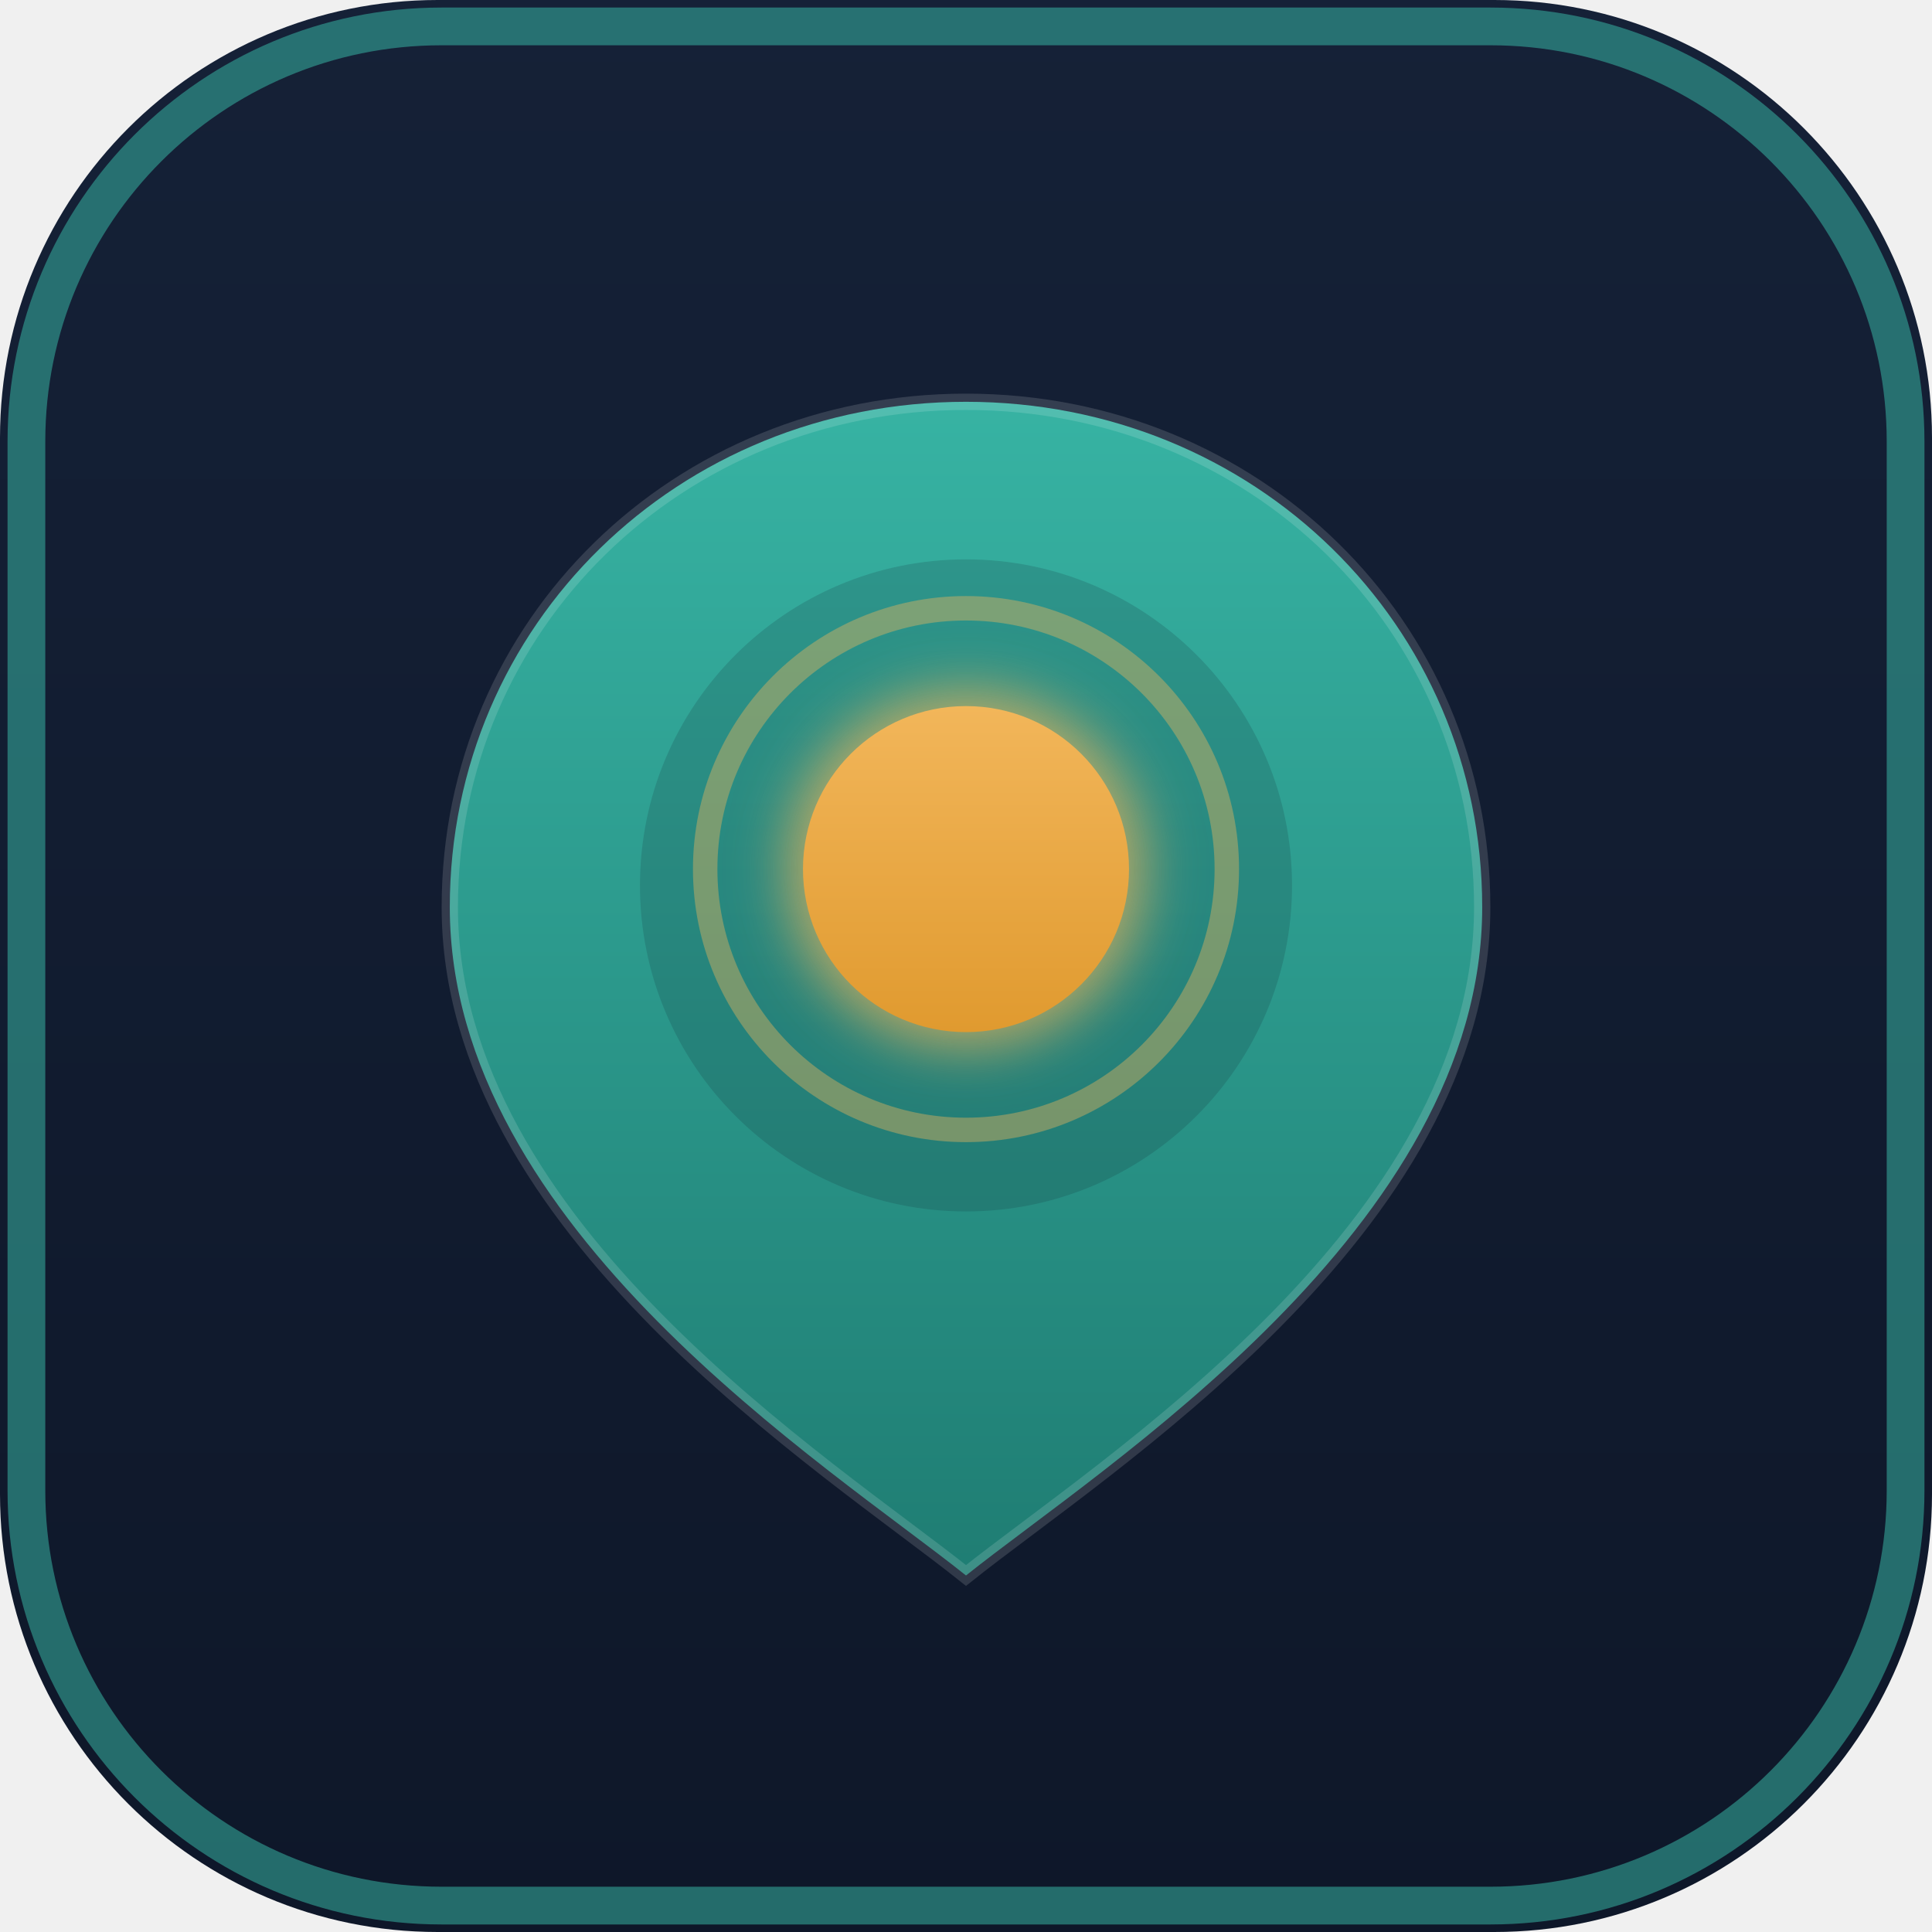
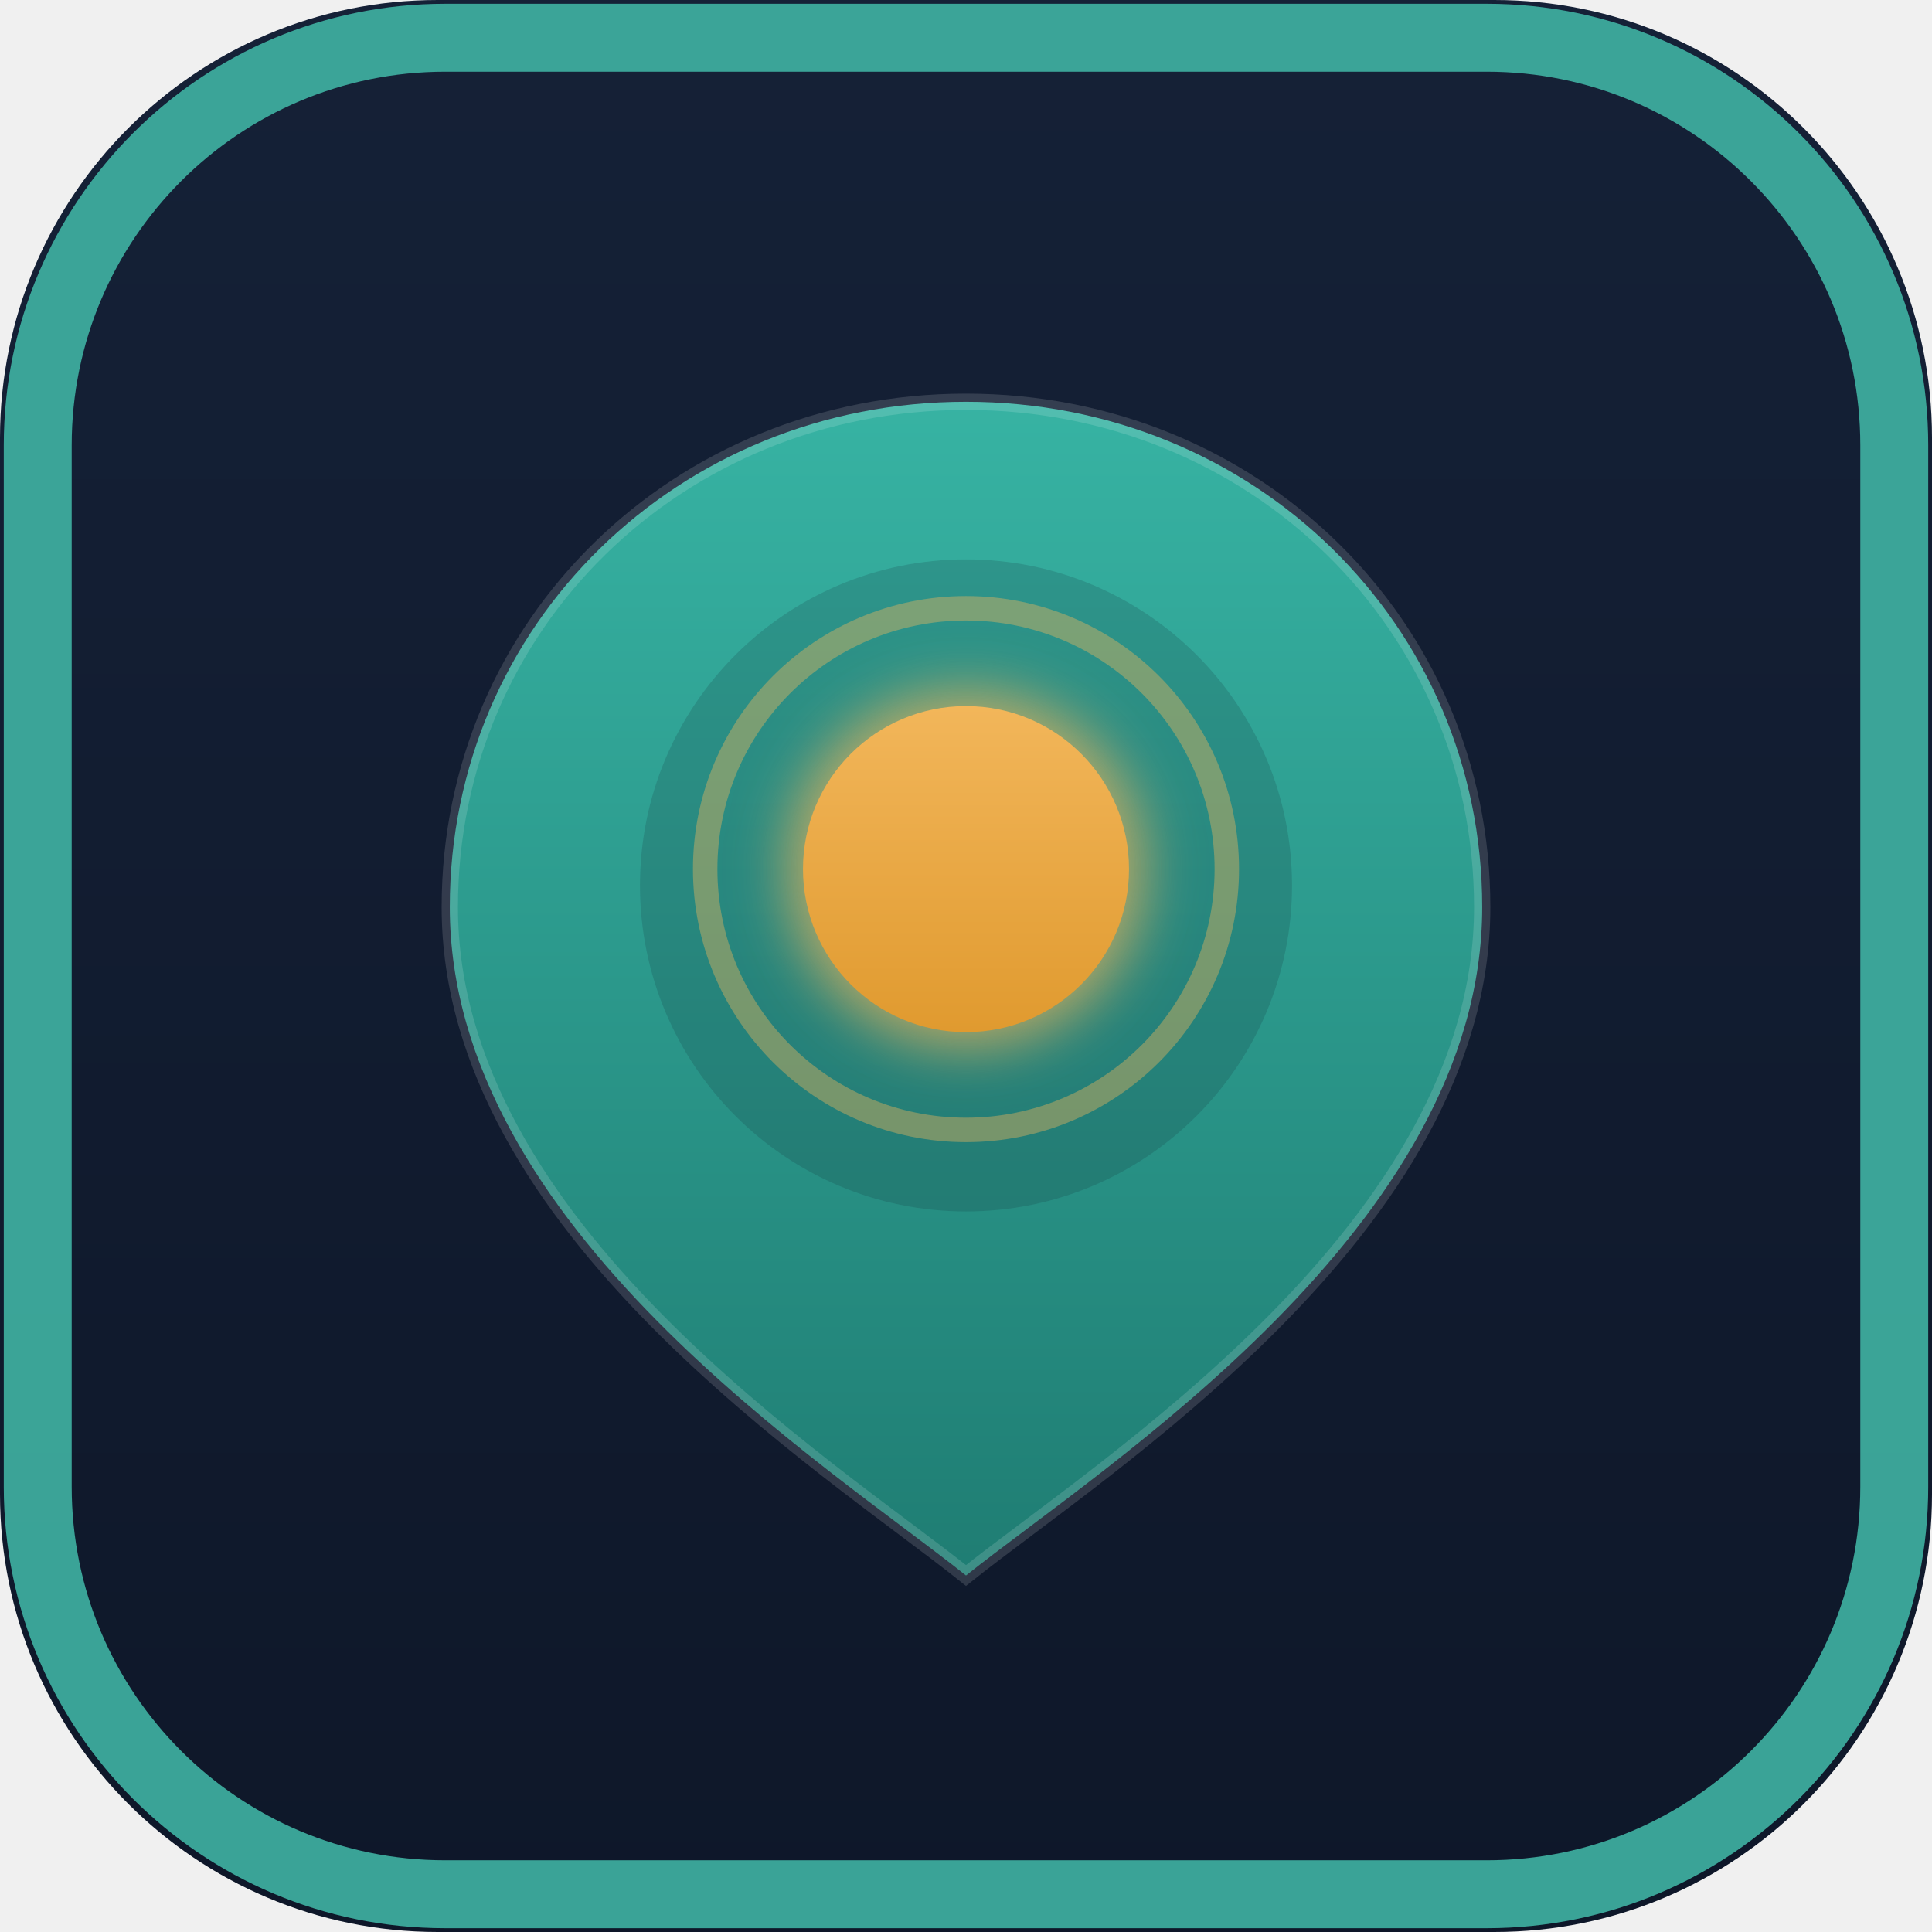
<svg xmlns="http://www.w3.org/2000/svg" viewBox="0 0 512 512">
  <defs>
    <linearGradient id="wp-teal" x1="0" y1="0" x2="0" y2="1">
      <stop offset="0" stop-color="#37b3a3" />
      <stop offset="1" stop-color="#1f7d73" />
    </linearGradient>
    <linearGradient id="wp-amber" x1="0" y1="0" x2="0" y2="1">
      <stop offset="0" stop-color="#f2b65a" />
      <stop offset="1" stop-color="#e09a2f" />
    </linearGradient>
    <linearGradient id="wp-board" x1="0" y1="0" x2="0" y2="1">
      <stop offset="0" stop-color="#152137" />
      <stop offset="1" stop-color="#0e1729" />
    </linearGradient>
    <filter id="wp-glow" x="-60%" y="-60%" width="220%" height="220%">
      <feGaussianBlur stdDeviation="10" />
    </filter>
  </defs>
  <rect width="512" height="512" rx="116" fill="url(#wp-board)" />
-   <rect x="7" y="7" width="498" height="498" rx="110" fill="none" stroke="#37b3a3" stroke-width="10" opacity="0.55" />
+   <rect x="10" y="10" width="492" height="492" rx="108" fill="none" stroke="#3fb3a3" stroke-width="18" opacity="0.9" />
  <g transform="translate(256 262) scale(0.72) translate(-256 -260)">
    <path d="M256 44 C150 44 66 126 66 230 C66 348 206 436 256 476 C306 436 446 348 446 230 C446 126 362 44 256 44 Z" fill="url(#wp-teal)" />
    <path d="M256 44 C150 44 66 126 66 230 C66 348 206 436 256 476 C306 436 446 348 446 230 C446 126 362 44 256 44 Z" fill="none" stroke="#ffffff" stroke-opacity="0.14" stroke-width="6" />
    <circle cx="256" cy="222" r="120" fill="#0e1729" opacity="0.16" />
    <circle cx="256" cy="216" r="96" fill="none" stroke="#f2b65a" stroke-width="9" opacity="0.4" />
    <circle cx="256" cy="216" r="66" fill="#f2b65a" filter="url(#wp-glow)" opacity="0.7" />
    <circle cx="256" cy="216" r="60" fill="url(#wp-amber)" />
  </g>
</svg>
